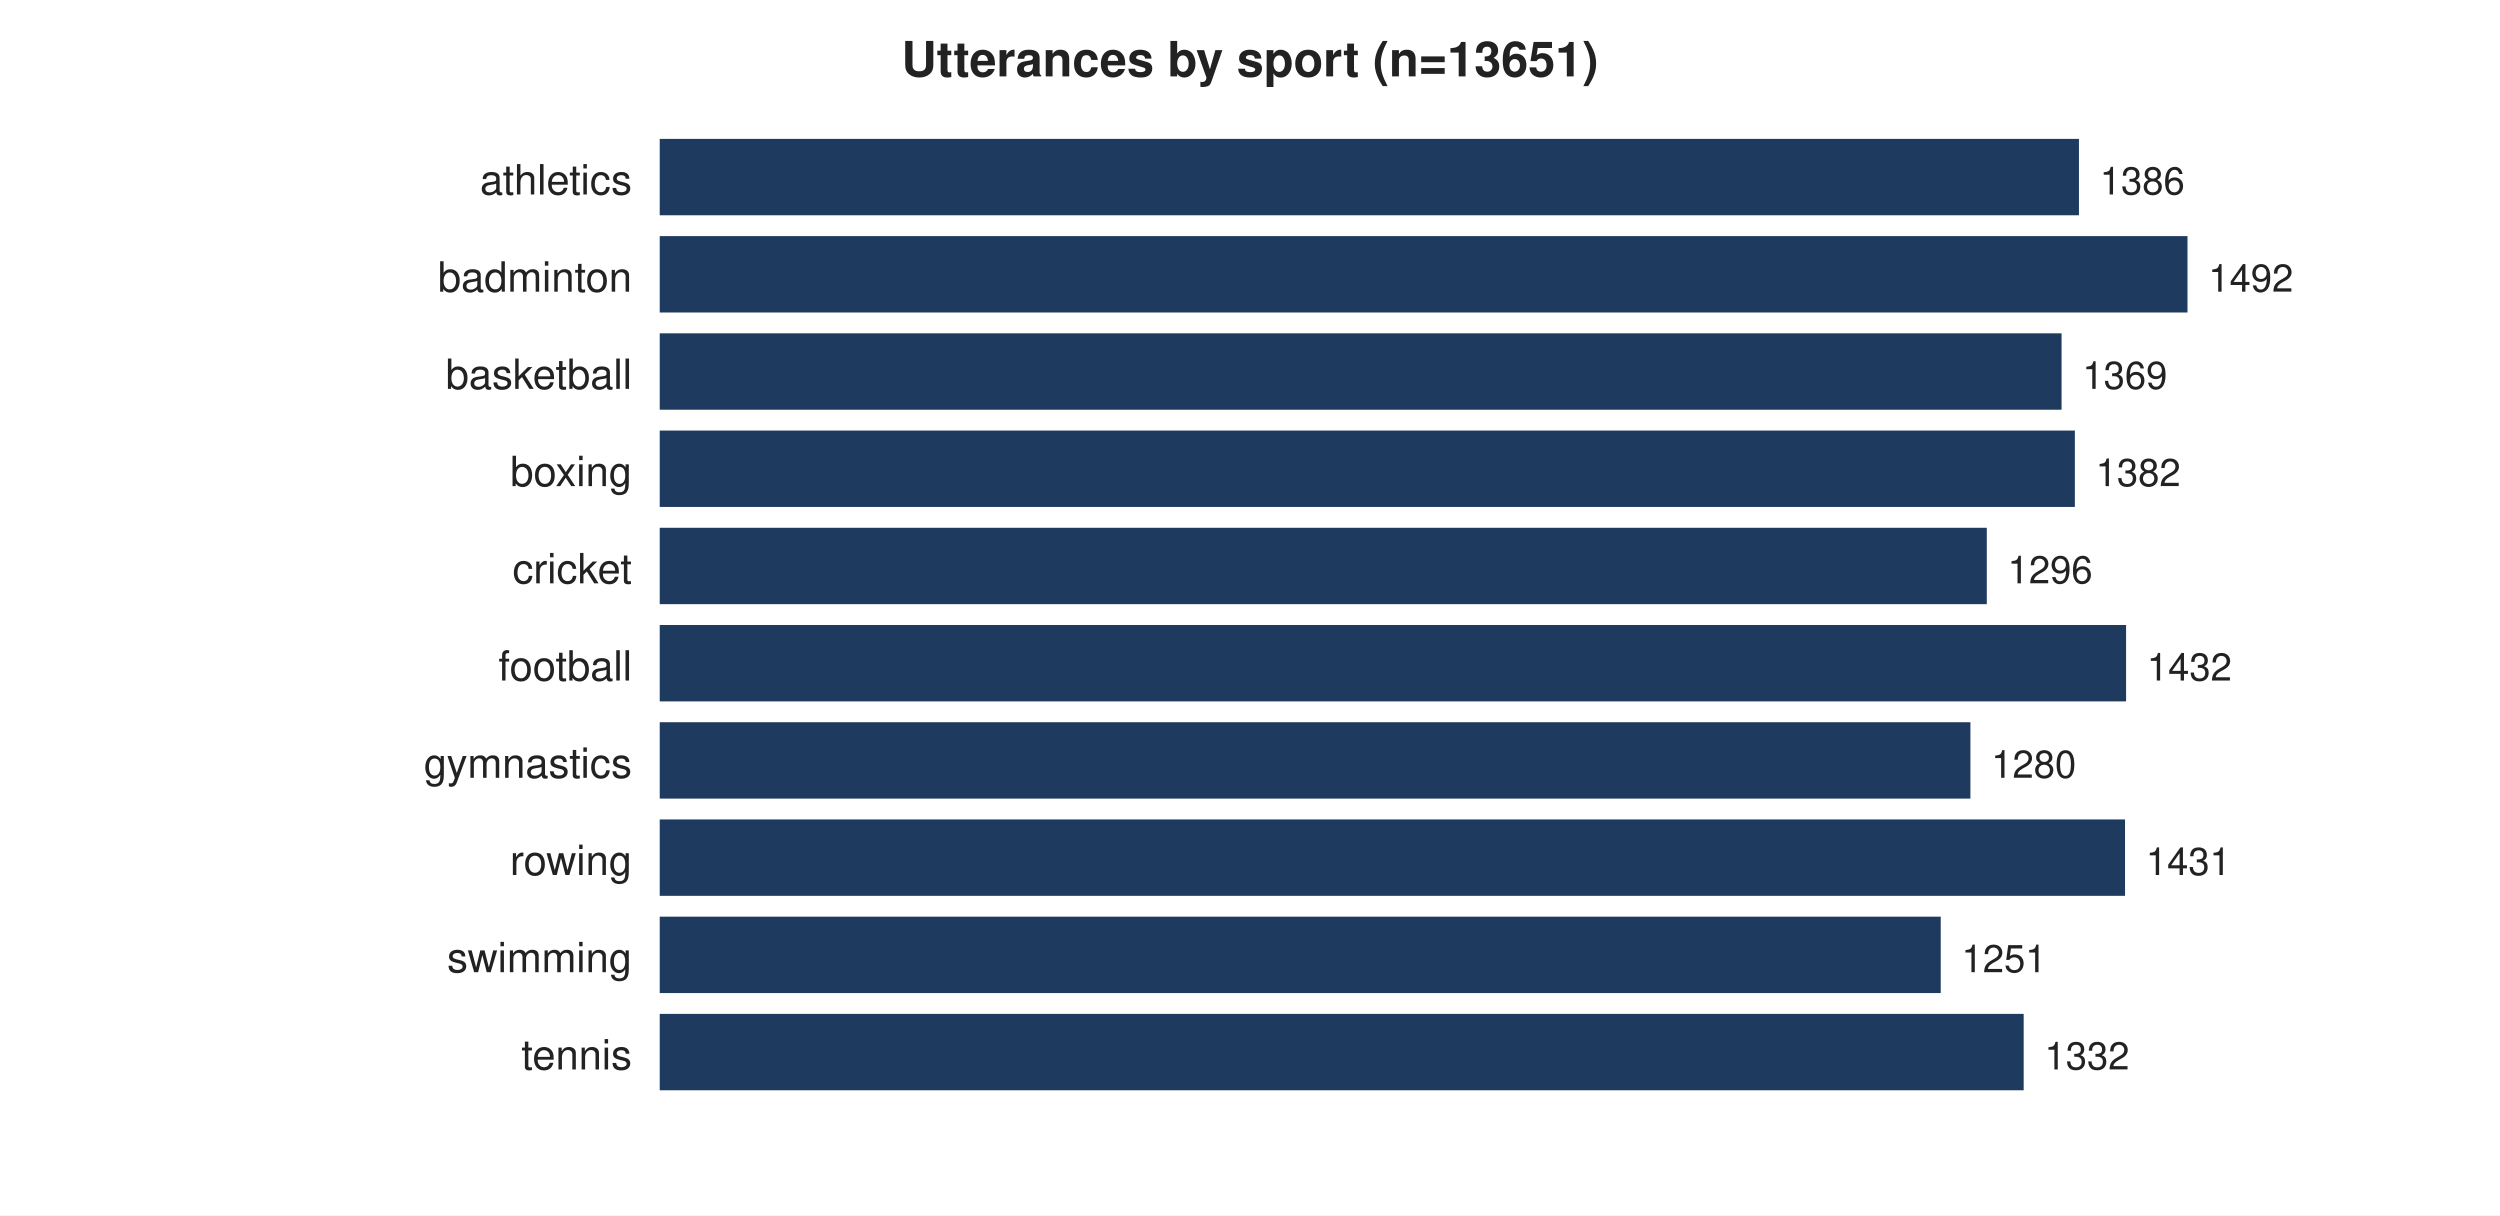
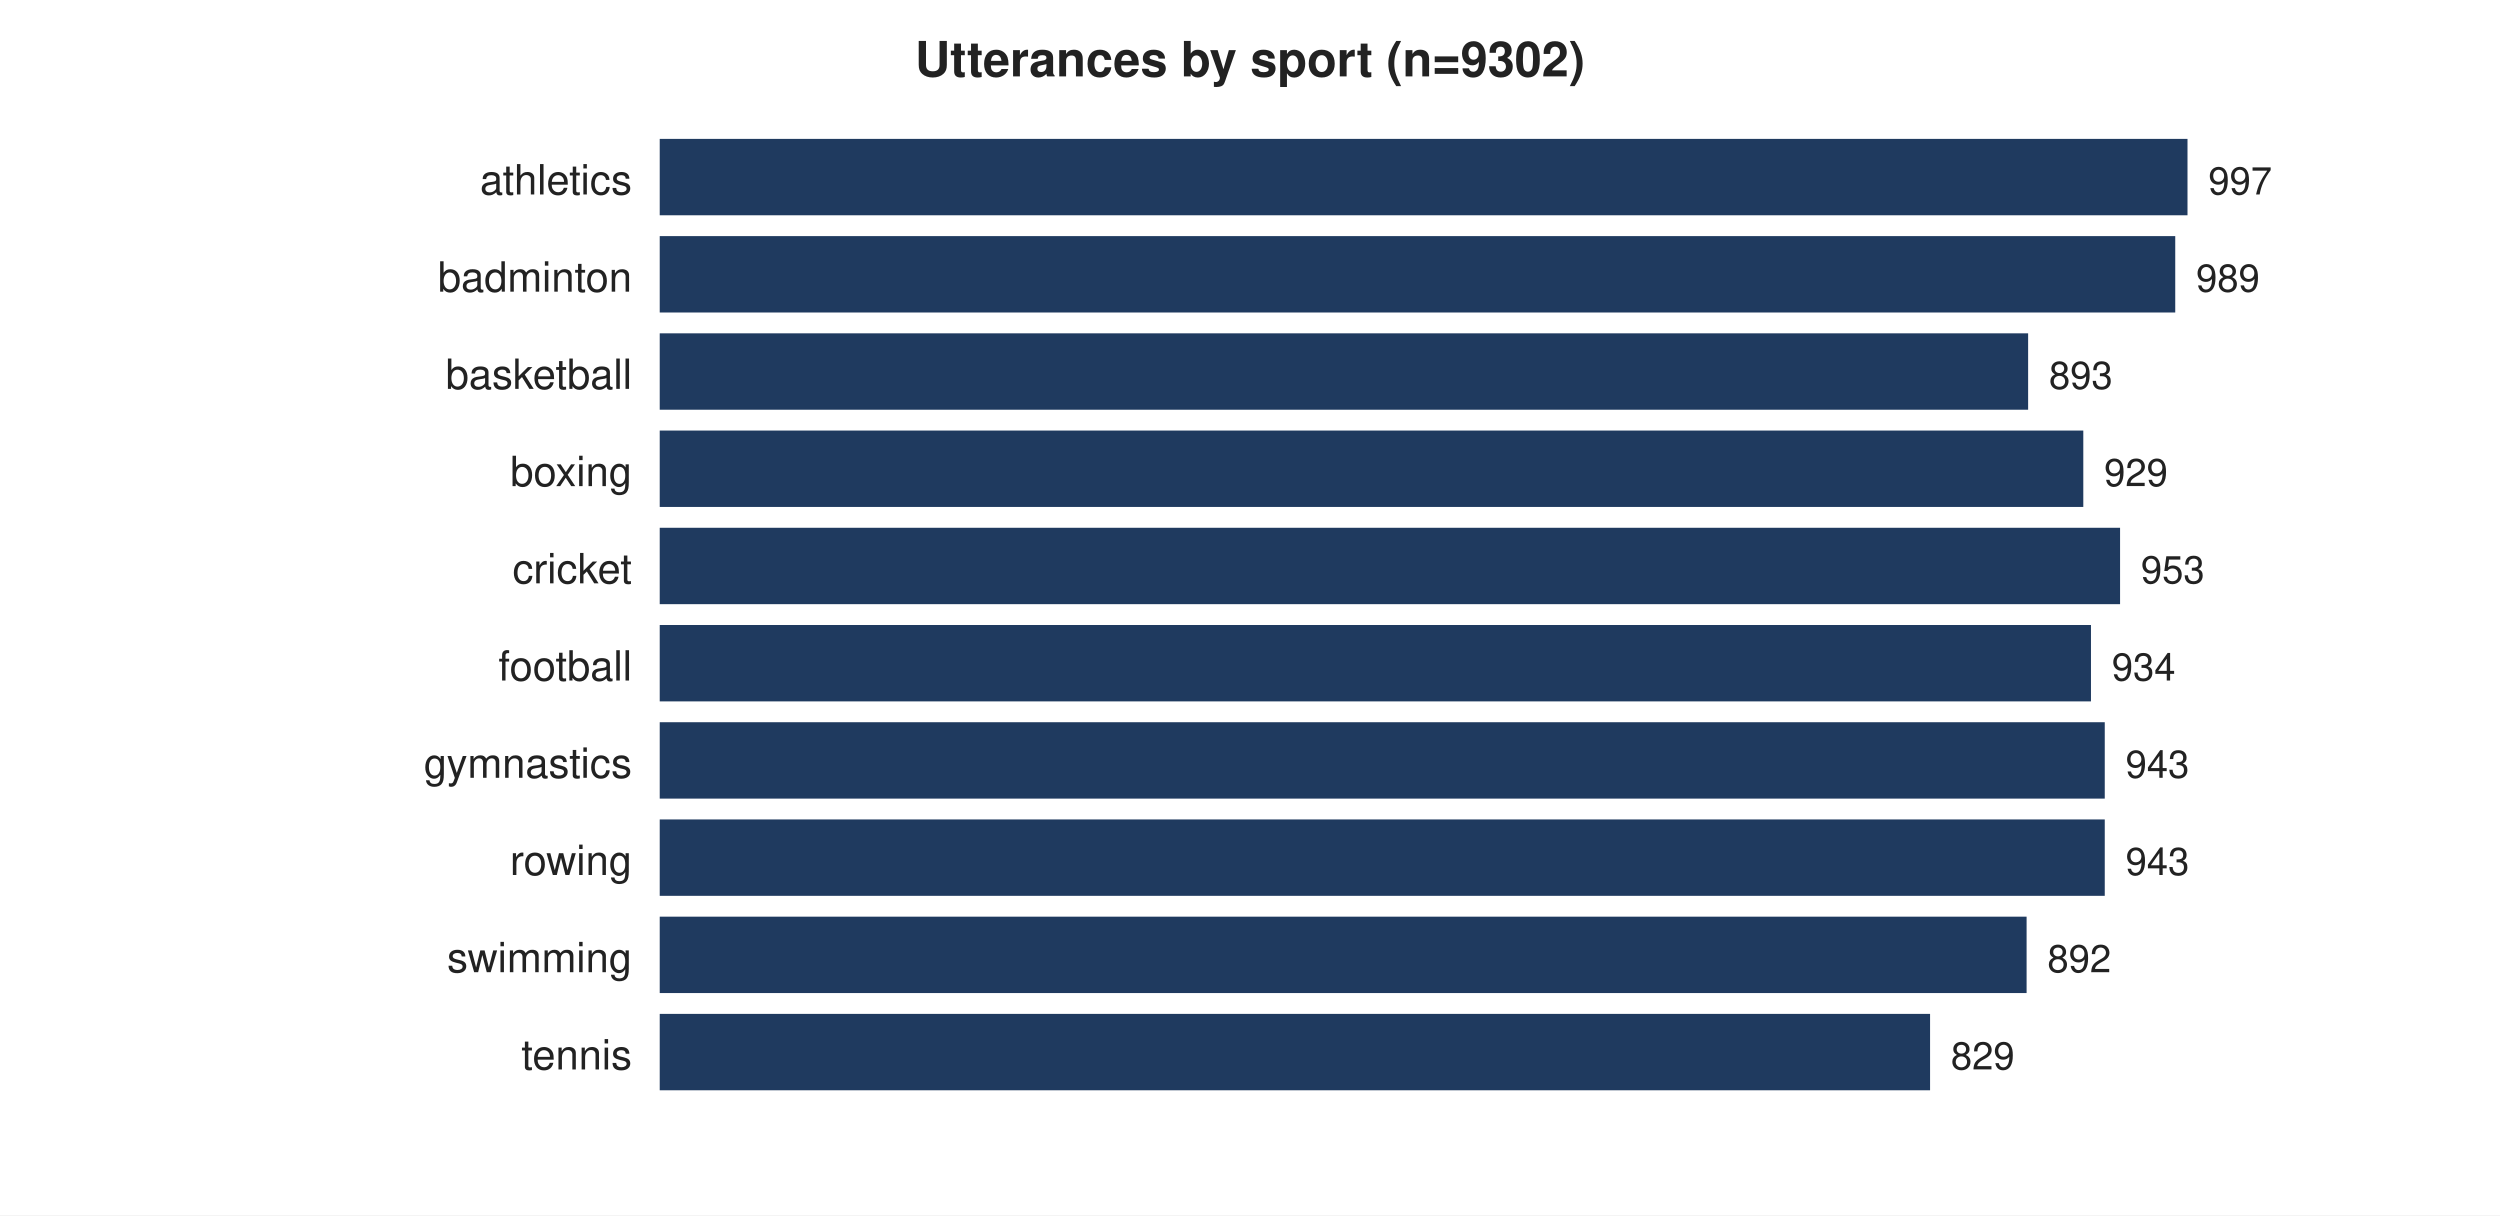
<svg xmlns="http://www.w3.org/2000/svg" width="720" height="350" viewBox="0 0 720 350" role="img">
  <rect width="720" height="350" fill="white" />
-   <text x="360" y="22" text-anchor="middle" font-family="Helvetica,Arial,sans-serif" font-size="14" font-weight="bold" fill="#222222">Utterances by sport (n=13651)</text>
+   <text x="360" y="22" text-anchor="middle" font-family="Helvetica,Arial,sans-serif" font-size="14" font-weight="bold" fill="#222222">Utterances by sport (n=9302)</text>
  <text x="182" y="56" text-anchor="end" font-family="Helvetica,Arial,sans-serif" font-size="12" fill="#222222">athletics</text>
-   <rect x="190" y="40" width="408.74" height="22" fill="#1f3a5f" />
-   <text x="604.74" y="56" font-family="Helvetica,Arial,sans-serif" font-size="11" fill="#222222">1386</text>
+   <rect x="190" y="40" width="440.00" height="22" fill="#1f3a5f" />
+   <text x="636.00" y="56" font-family="Helvetica,Arial,sans-serif" font-size="11" fill="#222222">997</text>
  <text x="182" y="84" text-anchor="end" font-family="Helvetica,Arial,sans-serif" font-size="12" fill="#222222">badminton</text>
-   <rect x="190" y="68" width="440.00" height="22" fill="#1f3a5f" />
-   <text x="636.00" y="84" font-family="Helvetica,Arial,sans-serif" font-size="11" fill="#222222">1492</text>
+   <rect x="190" y="68" width="436.47" height="22" fill="#1f3a5f" />
+   <text x="632.47" y="84" font-family="Helvetica,Arial,sans-serif" font-size="11" fill="#222222">989</text>
  <text x="182" y="112" text-anchor="end" font-family="Helvetica,Arial,sans-serif" font-size="12" fill="#222222">basketball</text>
-   <rect x="190" y="96" width="403.73" height="22" fill="#1f3a5f" />
-   <text x="599.73" y="112" font-family="Helvetica,Arial,sans-serif" font-size="11" fill="#222222">1369</text>
+   <rect x="190" y="96" width="394.10" height="22" fill="#1f3a5f" />
+   <text x="590.10" y="112" font-family="Helvetica,Arial,sans-serif" font-size="11" fill="#222222">893</text>
  <text x="182" y="140" text-anchor="end" font-family="Helvetica,Arial,sans-serif" font-size="12" fill="#222222">boxing</text>
-   <rect x="190" y="124" width="407.56" height="22" fill="#1f3a5f" />
-   <text x="603.56" y="140" font-family="Helvetica,Arial,sans-serif" font-size="11" fill="#222222">1382</text>
+   <rect x="190" y="124" width="409.99" height="22" fill="#1f3a5f" />
+   <text x="605.99" y="140" font-family="Helvetica,Arial,sans-serif" font-size="11" fill="#222222">929</text>
  <text x="182" y="168" text-anchor="end" font-family="Helvetica,Arial,sans-serif" font-size="12" fill="#222222">cricket</text>
-   <rect x="190" y="152" width="382.20" height="22" fill="#1f3a5f" />
-   <text x="578.20" y="168" font-family="Helvetica,Arial,sans-serif" font-size="11" fill="#222222">1296</text>
+   <rect x="190" y="152" width="420.58" height="22" fill="#1f3a5f" />
+   <text x="616.58" y="168" font-family="Helvetica,Arial,sans-serif" font-size="11" fill="#222222">953</text>
  <text x="182" y="196" text-anchor="end" font-family="Helvetica,Arial,sans-serif" font-size="12" fill="#222222">football</text>
-   <rect x="190" y="180" width="422.31" height="22" fill="#1f3a5f" />
-   <text x="618.31" y="196" font-family="Helvetica,Arial,sans-serif" font-size="11" fill="#222222">1432</text>
+   <rect x="190" y="180" width="412.20" height="22" fill="#1f3a5f" />
+   <text x="608.20" y="196" font-family="Helvetica,Arial,sans-serif" font-size="11" fill="#222222">934</text>
  <text x="182" y="224" text-anchor="end" font-family="Helvetica,Arial,sans-serif" font-size="12" fill="#222222">gymnastics</text>
-   <rect x="190" y="208" width="377.48" height="22" fill="#1f3a5f" />
-   <text x="573.48" y="224" font-family="Helvetica,Arial,sans-serif" font-size="11" fill="#222222">1280</text>
+   <rect x="190" y="208" width="416.17" height="22" fill="#1f3a5f" />
+   <text x="612.17" y="224" font-family="Helvetica,Arial,sans-serif" font-size="11" fill="#222222">943</text>
  <text x="182" y="252" text-anchor="end" font-family="Helvetica,Arial,sans-serif" font-size="12" fill="#222222">rowing</text>
-   <rect x="190" y="236" width="422.01" height="22" fill="#1f3a5f" />
-   <text x="618.01" y="252" font-family="Helvetica,Arial,sans-serif" font-size="11" fill="#222222">1431</text>
+   <rect x="190" y="236" width="416.17" height="22" fill="#1f3a5f" />
+   <text x="612.17" y="252" font-family="Helvetica,Arial,sans-serif" font-size="11" fill="#222222">943</text>
  <text x="182" y="280" text-anchor="end" font-family="Helvetica,Arial,sans-serif" font-size="12" fill="#222222">swimming</text>
-   <rect x="190" y="264" width="368.93" height="22" fill="#1f3a5f" />
-   <text x="564.93" y="280" font-family="Helvetica,Arial,sans-serif" font-size="11" fill="#222222">1251</text>
+   <rect x="190" y="264" width="393.66" height="22" fill="#1f3a5f" />
+   <text x="589.66" y="280" font-family="Helvetica,Arial,sans-serif" font-size="11" fill="#222222">892</text>
  <text x="182" y="308" text-anchor="end" font-family="Helvetica,Arial,sans-serif" font-size="12" fill="#222222">tennis</text>
-   <rect x="190" y="292" width="392.82" height="22" fill="#1f3a5f" />
-   <text x="588.82" y="308" font-family="Helvetica,Arial,sans-serif" font-size="11" fill="#222222">1332</text>
+   <rect x="190" y="292" width="365.86" height="22" fill="#1f3a5f" />
+   <text x="561.86" y="308" font-family="Helvetica,Arial,sans-serif" font-size="11" fill="#222222">829</text>
</svg>
